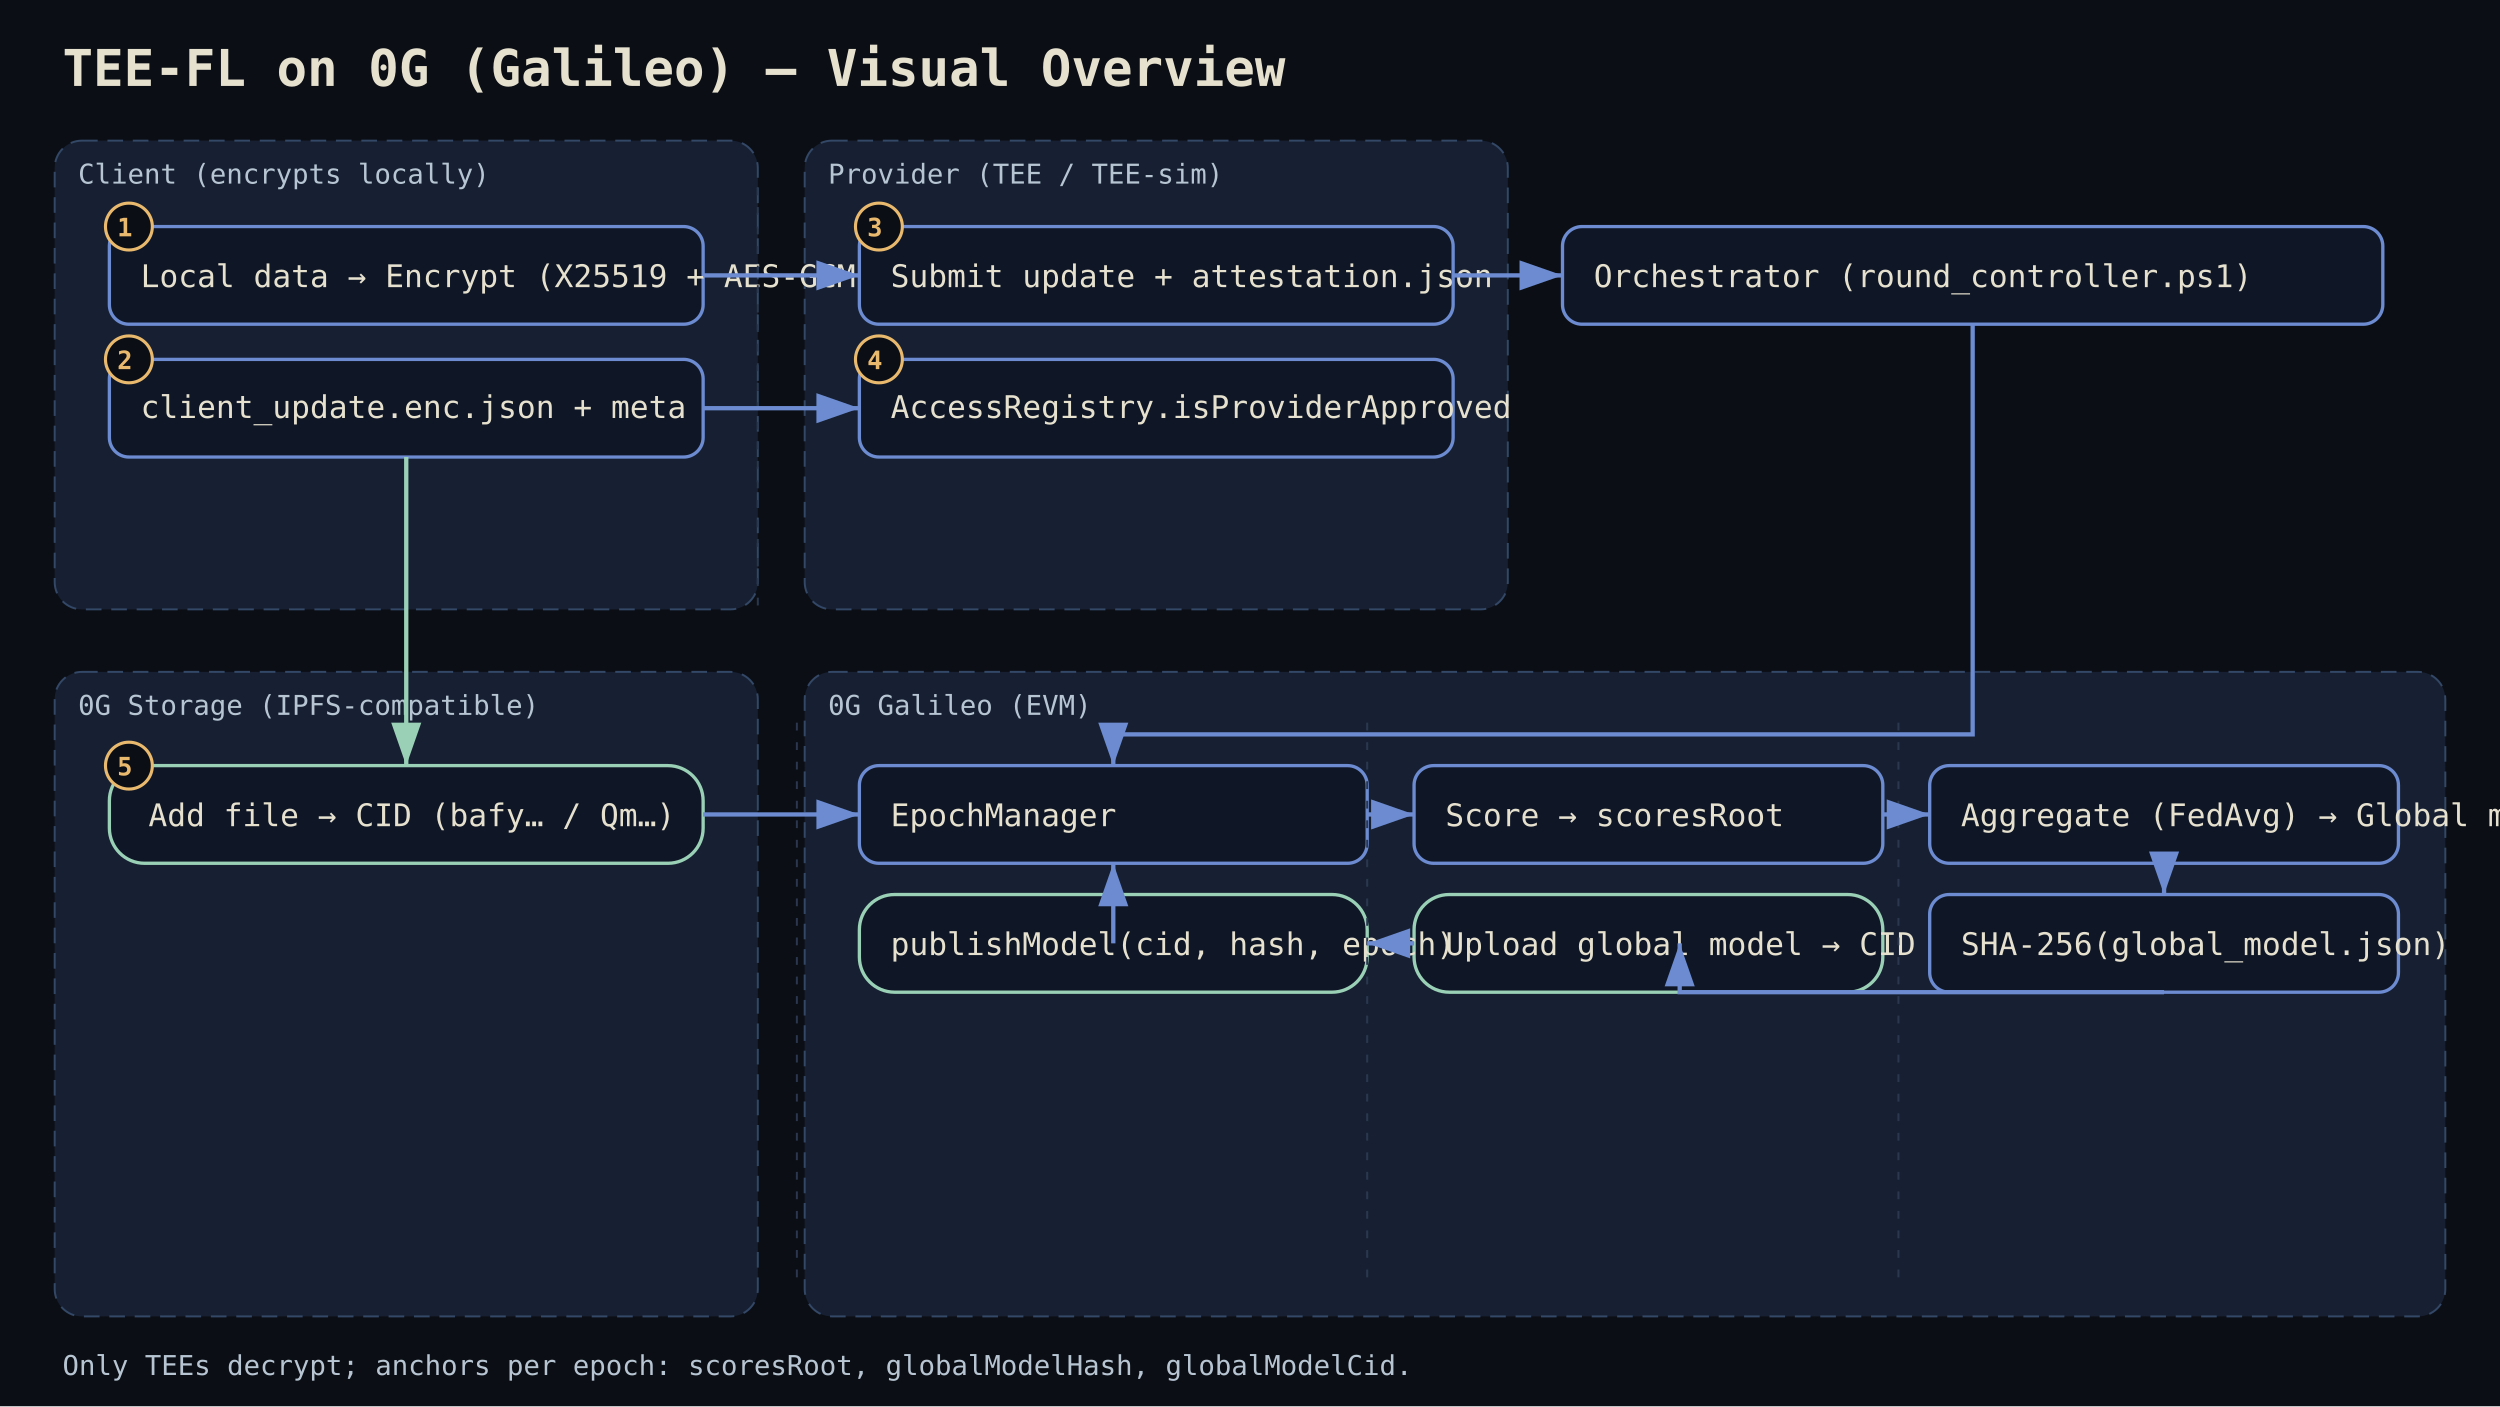
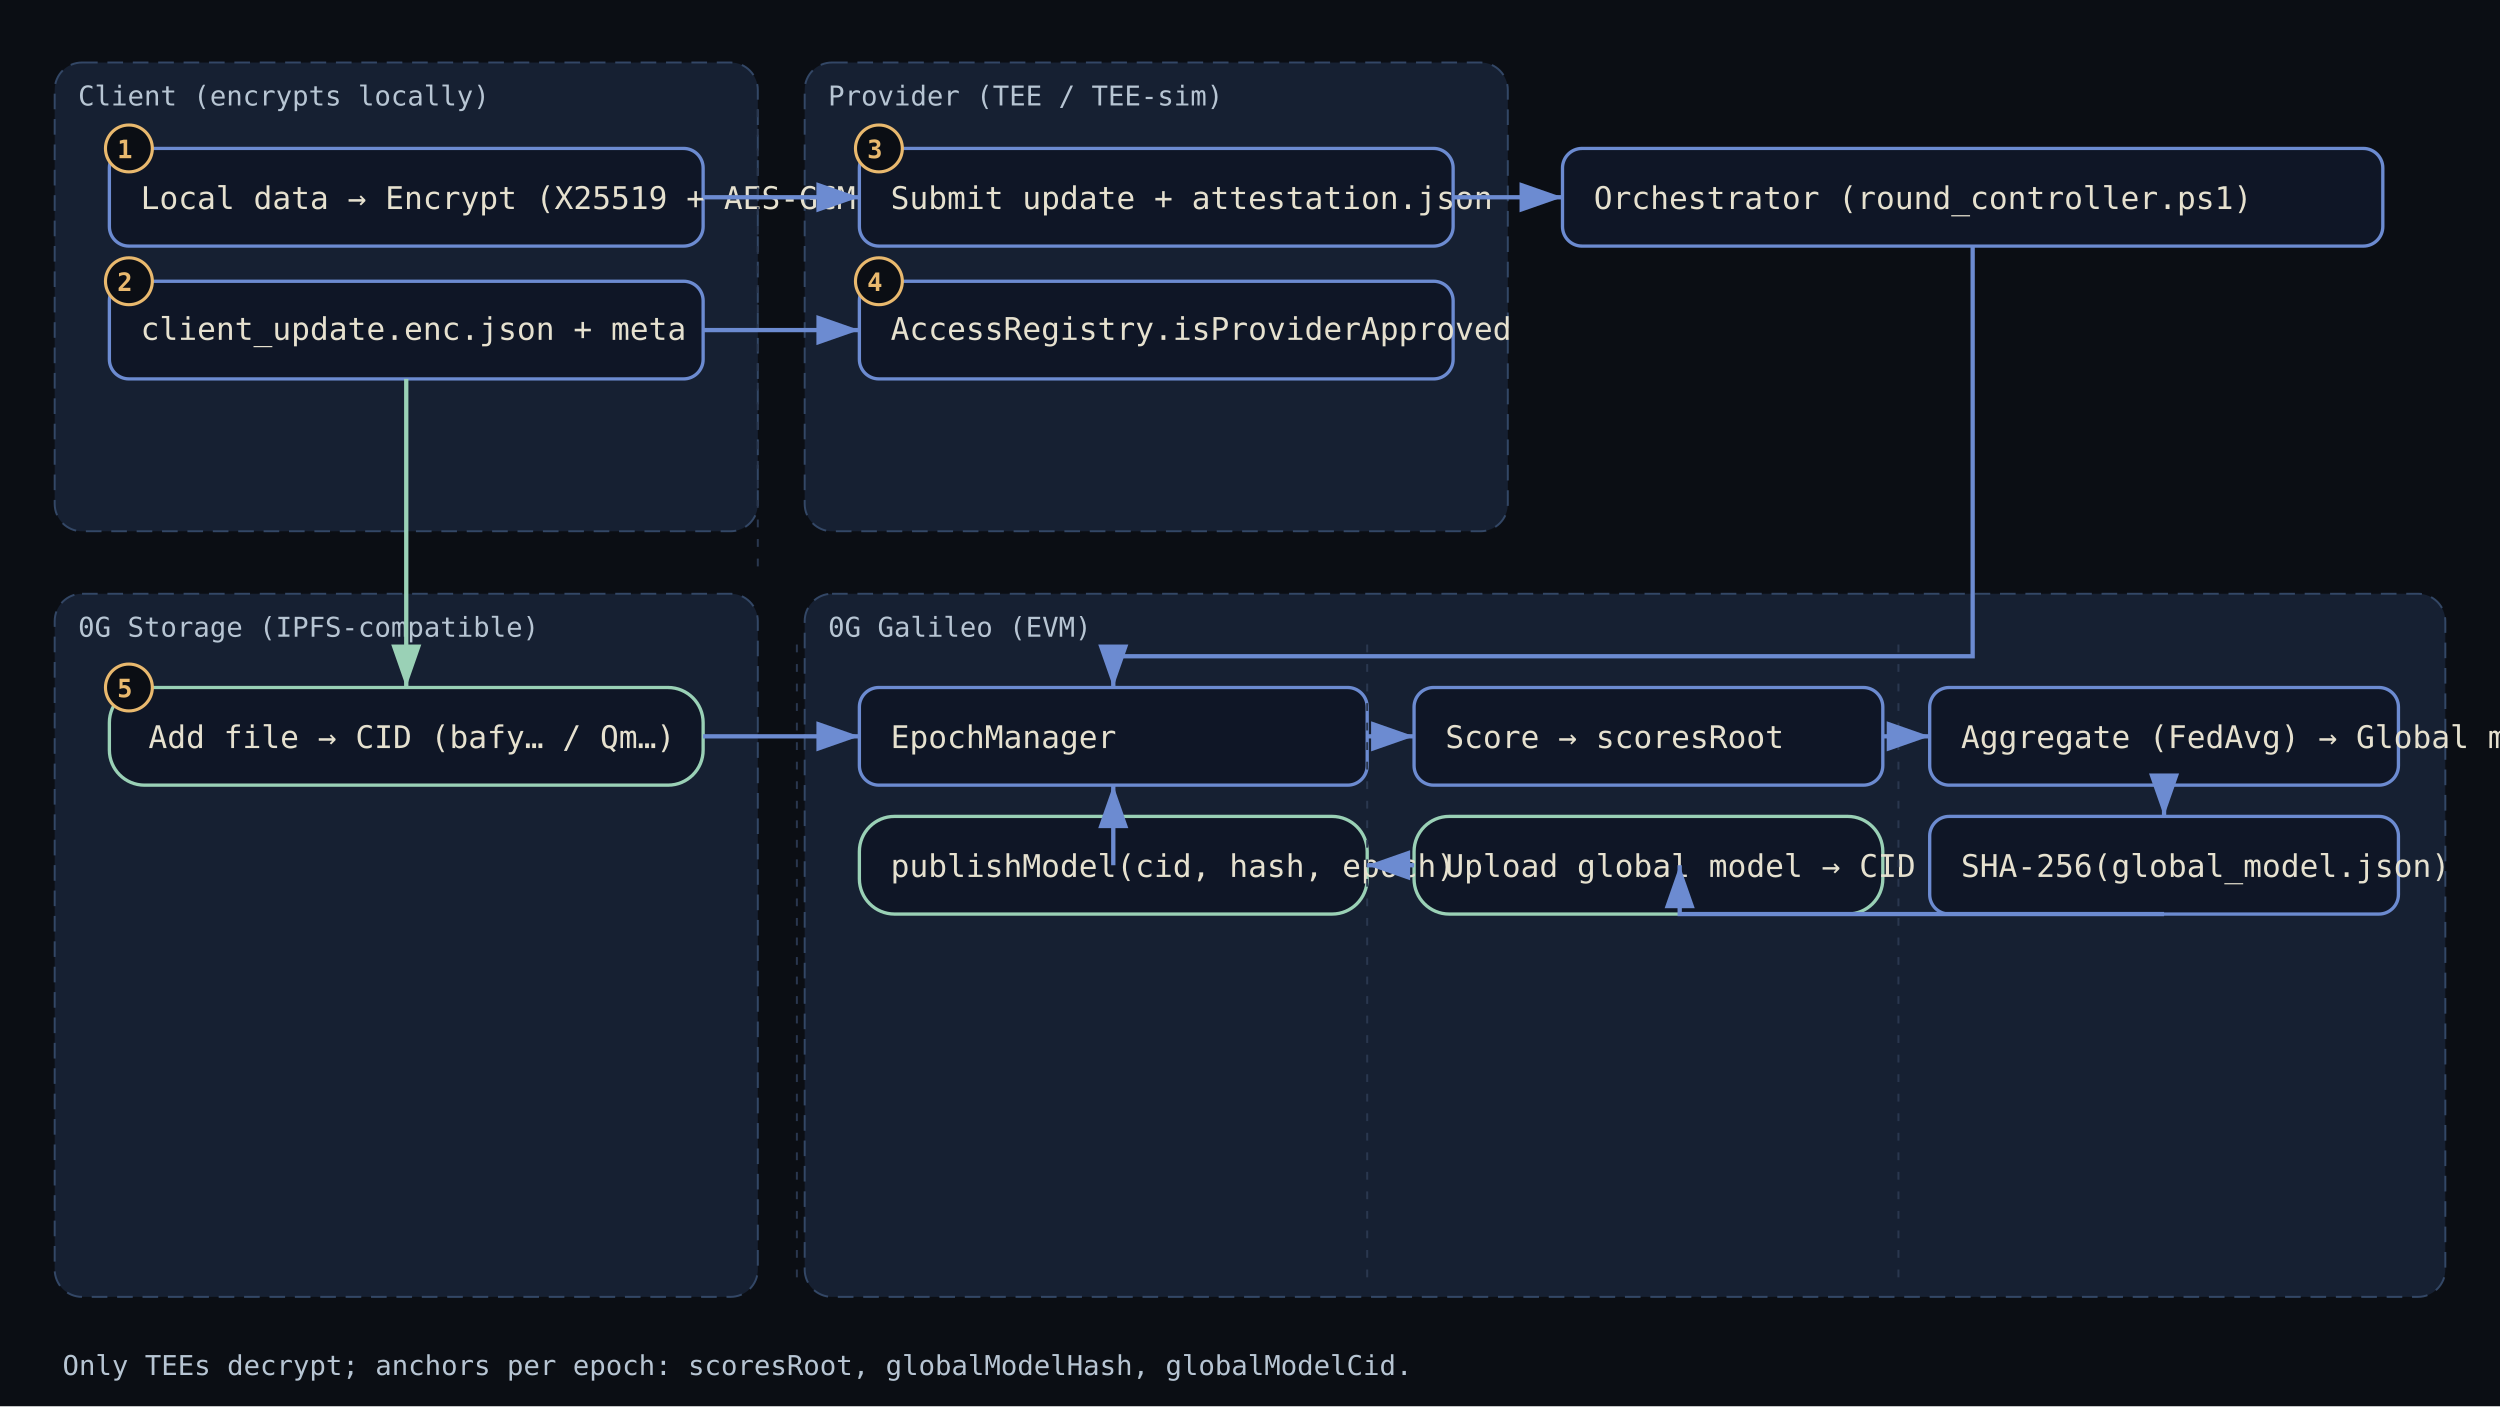
<svg xmlns="http://www.w3.org/2000/svg" width="1280" height="720">
  <defs>
    <style type="text/css">
      .bg { fill:#0b0e14; }
      .group { fill:#162032; stroke:#334766; stroke-dasharray:8 5; rx:14; ry:14; }
-       .title { fill:#e6e1cf; font:700 26px 'Consolas', monospace; }
      .label { fill:#e6e1cf; font:500 16px 'Consolas', monospace; }
      .small { fill:#b7c5d3; font:500 14px 'Consolas', monospace; }
      .box { fill:#0f1626; stroke:#6c8bd1; stroke-width:1.7; rx:10; ry:10; }
      .pill { fill:#0f1626; stroke:#9ad1b6; stroke-width:1.7; rx:18; ry:18; }
      .arrowA { stroke:#6c8bd1; stroke-width:2.2; marker-end:url(#ahA); fill:none; }
      .arrowB { stroke:#9ad1b6; stroke-width:2.2; marker-end:url(#ahB); fill:none; }
      .lane { stroke:#2a374f; stroke-width:1; stroke-dasharray:4 6; }
      .step { fill:#0b0e14; stroke:#e9b96e; stroke-width:1.6; }
      .stepText { fill:#e9b96e; font:700 13px 'Consolas', monospace; }
    </style>
    <marker id="ahA" markerWidth="10" markerHeight="7" refX="10" refY="3.5" orient="auto">
      <polygon points="0 0, 10 3.5, 0 7" fill="#6c8bd1" />
    </marker>
    <marker id="ahB" markerWidth="10" markerHeight="7" refX="10" refY="3.5" orient="auto">
      <polygon points="0 0, 10 3.5, 0 7" fill="#9ad1b6" />
    </marker>
  </defs>
  <rect class="bg" x="0" y="0" width="1280" height="720" />
-   <text class="title" x="32" y="44">TEE-FL on 0G (Galileo) — Visual Overview</text>
-   <rect class="group" x="28" y="72" width="360" height="240" />
-   <text class="small" x="40" y="94">Client (encrypts locally)</text>
-   <rect class="group" x="412" y="72" width="360" height="240" />
-   <text class="small" x="424" y="94">Provider (TEE / TEE-sim)</text>
-   <rect class="group" x="28" y="344" width="360" height="330" />
-   <text class="small" x="40" y="366">0G Storage (IPFS-compatible)</text>
-   <rect class="group" x="412" y="344" width="840" height="330" />
-   <text class="small" x="424" y="366">0G Galileo (EVM)</text>
-   <rect class="box" x="56" y="116" width="304" height="50" />
-   <text class="label" x="72" y="147">Local data → Encrypt (X25519 + AES-GCM)</text>
-   <circle class="step" cx="66" cy="116" r="12" />
-   <text class="stepText" x="60" y="121">1</text>
-   <rect class="box" x="56" y="184" width="304" height="50" />
-   <text class="label" x="72" y="214">client_update.enc.json + meta</text>
-   <circle class="step" cx="66" cy="184" r="12" />
-   <text class="stepText" x="60" y="189">2</text>
-   <rect class="box" x="440" y="116" width="304" height="50" />
-   <text class="label" x="456" y="147">Submit update + attestation.json</text>
-   <circle class="step" cx="450" cy="116" r="12" />
-   <text class="stepText" x="444" y="121">3</text>
-   <rect class="box" x="440" y="184" width="304" height="50" />
-   <text class="label" x="456" y="214">AccessRegistry.isProviderApproved</text>
-   <circle class="step" cx="450" cy="184" r="12" />
-   <text class="stepText" x="444" y="189">4</text>
-   <rect class="box" x="800" y="116" width="420" height="50" />
-   <text class="label" x="816" y="147">Orchestrator (round_controller.ps1)</text>
-   <rect class="pill" x="56" y="392" width="304" height="50" />
-   <text class="label" x="76" y="423">Add file → CID (bafy… / Qm…)</text>
-   <circle class="step" cx="66" cy="392" r="12" />
-   <text class="stepText" x="60" y="397">5</text>
-   <rect class="box" x="440" y="392" width="260" height="50" />
-   <text class="label" x="456" y="423">EpochManager</text>
-   <rect class="box" x="724" y="392" width="240" height="50" />
-   <text class="label" x="740" y="423">Score → scoresRoot</text>
-   <rect class="box" x="988" y="392" width="240" height="50" />
-   <text class="label" x="1004" y="423">Aggregate (FedAvg) → Global model</text>
-   <rect class="box" x="988" y="458" width="240" height="50" />
-   <text class="label" x="1004" y="489">SHA-256(global_model.json)</text>
-   <rect class="pill" x="724" y="458" width="240" height="50" />
-   <text class="label" x="740" y="489">Upload global model → CID</text>
-   <rect class="pill" x="440" y="458" width="260" height="50" />
-   <text class="label" x="456" y="489">publishModel(cid, hash, epoch)</text>
-   <line class="lane" x1="388" y1="96" x2="388" y2="312" />
-   <line class="lane" x1="408" y1="370" x2="408" y2="656" />
-   <line class="lane" x1="700" y1="370" x2="700" y2="656" />
-   <line class="lane" x1="972" y1="370" x2="972" y2="656" />
-   <path class="arrowA" d="M 360 141 L 388 141 L 388 141 L 440 141" />
-   <path class="arrowA" d="M 360 209 L 388 209 L 388 209 L 440 209" />
-   <path class="arrowA" d="M 744 141 L 800 141" />
-   <path class="arrowA" d="M 1010 166 L 1010 376 L 570 376 L 570 392" />
-   <path class="arrowB" d="M 208 234 L 208 392" />
-   <path class="arrowA" d="M 360 417 L 408 417 L 408 417 L 440 417" />
-   <path class="arrowA" d="M 700 417 L 724 417" />
-   <path class="arrowA" d="M 964 417 L 988 417" />
-   <path class="arrowA" d="M 1108 442 L 1108 458" />
-   <path class="arrowA" d="M 1108 508 L 860 508 L 860 483" />
-   <path class="arrowA" d="M 724 483 L 700 483 L 700 483 L 700 483" />
-   <path class="arrowA" d="M 570 483 L 570 442" />
+   <rect class="group" x="28" y="32" width="360" height="240" />
+   <text class="small" x="40" y="54">Client (encrypts locally)</text>
+   <rect class="group" x="412" y="32" width="360" height="240" />
+   <text class="small" x="424" y="54">Provider (TEE / TEE-sim)</text>
+   <rect class="group" x="28" y="304" width="360" height="360" />
+   <text class="small" x="40" y="326">0G Storage (IPFS-compatible)</text>
+   <rect class="group" x="412" y="304" width="840" height="360" />
+   <text class="small" x="424" y="326">0G Galileo (EVM)</text>
+   <rect class="box" x="56" y="76" width="304" height="50" />
+   <text class="label" x="72" y="107">Local data → Encrypt (X25519 + AES-GCM)</text>
+   <circle class="step" cx="66" cy="76" r="12" />
+   <text class="stepText" x="60" y="81">1</text>
+   <rect class="box" x="56" y="144" width="304" height="50" />
+   <text class="label" x="72" y="174">client_update.enc.json + meta</text>
+   <circle class="step" cx="66" cy="144" r="12" />
+   <text class="stepText" x="60" y="149">2</text>
+   <rect class="box" x="440" y="76" width="304" height="50" />
+   <text class="label" x="456" y="107">Submit update + attestation.json</text>
+   <circle class="step" cx="450" cy="76" r="12" />
+   <text class="stepText" x="444" y="81">3</text>
+   <rect class="box" x="440" y="144" width="304" height="50" />
+   <text class="label" x="456" y="174">AccessRegistry.isProviderApproved</text>
+   <circle class="step" cx="450" cy="144" r="12" />
+   <text class="stepText" x="444" y="149">4</text>
+   <rect class="box" x="800" y="76" width="420" height="50" />
+   <text class="label" x="816" y="107">Orchestrator (round_controller.ps1)</text>
+   <rect class="pill" x="56" y="352" width="304" height="50" />
+   <text class="label" x="76" y="383">Add file → CID (bafy… / Qm…)</text>
+   <circle class="step" cx="66" cy="352" r="12" />
+   <text class="stepText" x="60" y="357">5</text>
+   <rect class="box" x="440" y="352" width="260" height="50" />
+   <text class="label" x="456" y="383">EpochManager</text>
+   <rect class="box" x="724" y="352" width="240" height="50" />
+   <text class="label" x="740" y="383">Score → scoresRoot</text>
+   <rect class="box" x="988" y="352" width="240" height="50" />
+   <text class="label" x="1004" y="383">Aggregate (FedAvg) → Global model</text>
+   <rect class="box" x="988" y="418" width="240" height="50" />
+   <text class="label" x="1004" y="449">SHA-256(global_model.json)</text>
+   <rect class="pill" x="724" y="418" width="240" height="50" />
+   <text class="label" x="740" y="449">Upload global model → CID</text>
+   <rect class="pill" x="440" y="418" width="260" height="50" />
+   <text class="label" x="456" y="449">publishModel(cid, hash, epoch)</text>
+   <line class="lane" x1="388" y1="56" x2="388" y2="292" />
+   <line class="lane" x1="408" y1="330" x2="408" y2="656" />
+   <line class="lane" x1="700" y1="330" x2="700" y2="656" />
+   <line class="lane" x1="972" y1="330" x2="972" y2="656" />
+   <path class="arrowA" d="M 360 101 L 388 101 L 388 101 L 440 101" />
+   <path class="arrowA" d="M 360 169 L 388 169 L 388 169 L 440 169" />
+   <path class="arrowA" d="M 744 101 L 800 101" />
+   <path class="arrowA" d="M 1010 126 L 1010 336 L 570 336 L 570 352" />
+   <path class="arrowB" d="M 208 194 L 208 352" />
+   <path class="arrowA" d="M 360 377 L 408 377 L 408 377 L 440 377" />
+   <path class="arrowA" d="M 700 377 L 724 377" />
+   <path class="arrowA" d="M 964 377 L 988 377" />
+   <path class="arrowA" d="M 1108 402 L 1108 418" />
+   <path class="arrowA" d="M 1108 468 L 860 468 L 860 443" />
+   <path class="arrowA" d="M 724 443 L 700 443" />
+   <path class="arrowA" d="M 570 443 L 570 402" />
  <text class="small" x="32" y="704">Only TEEs decrypt; anchors per epoch: scoresRoot, globalModelHash, globalModelCid.</text>
</svg>
